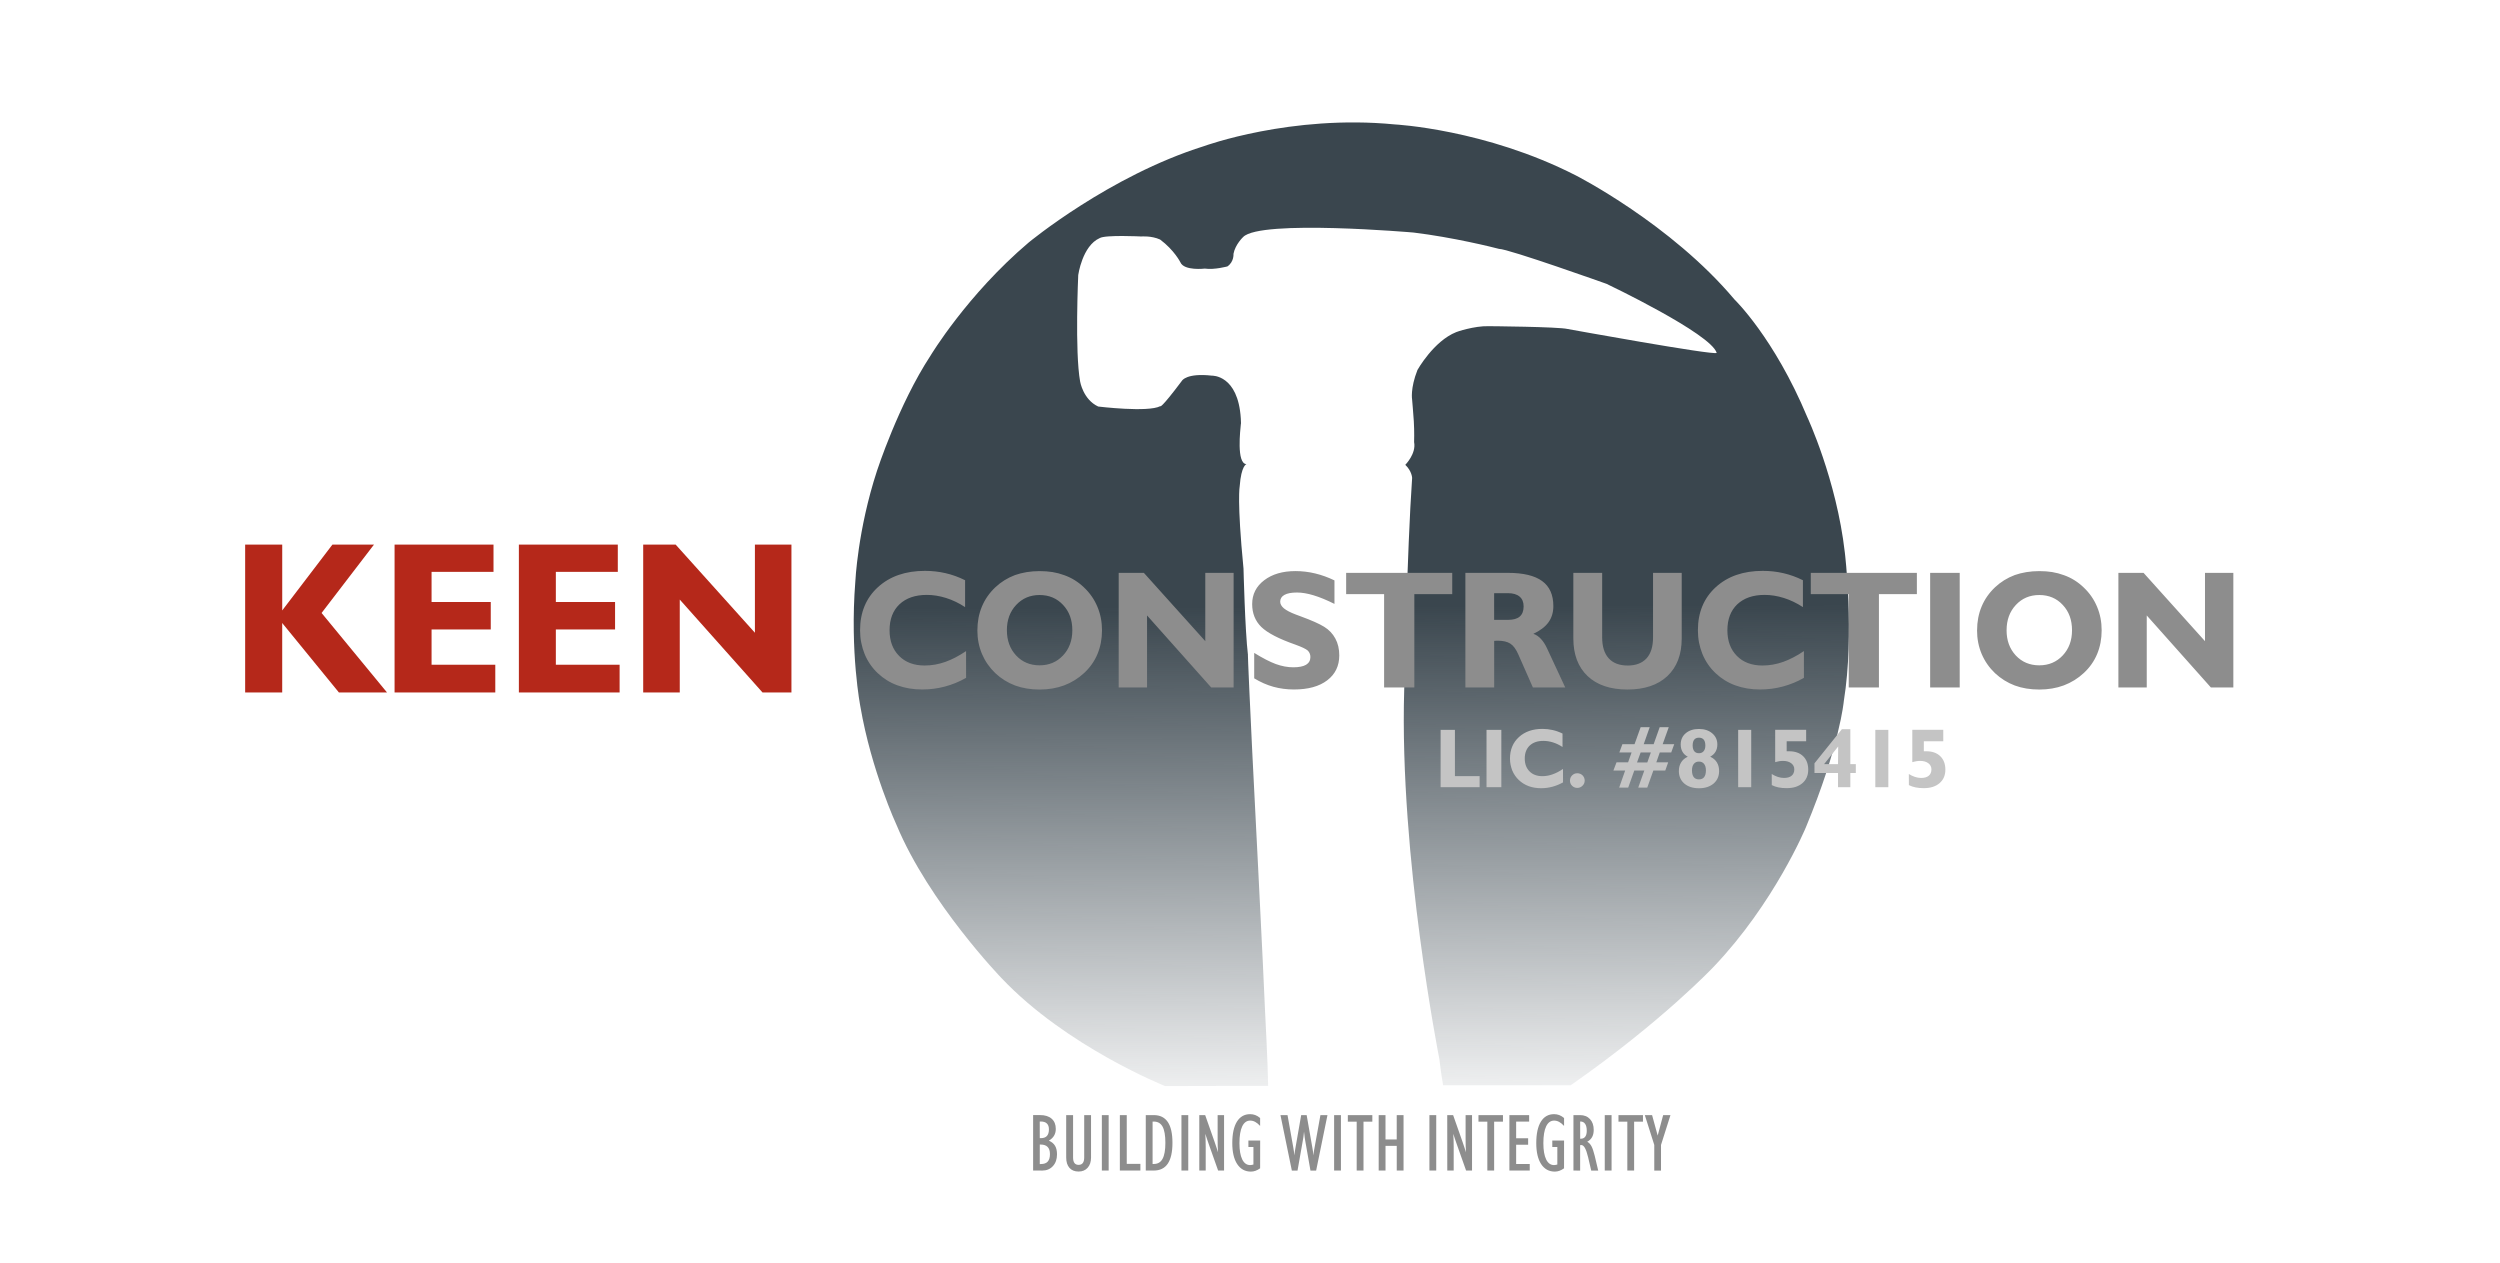
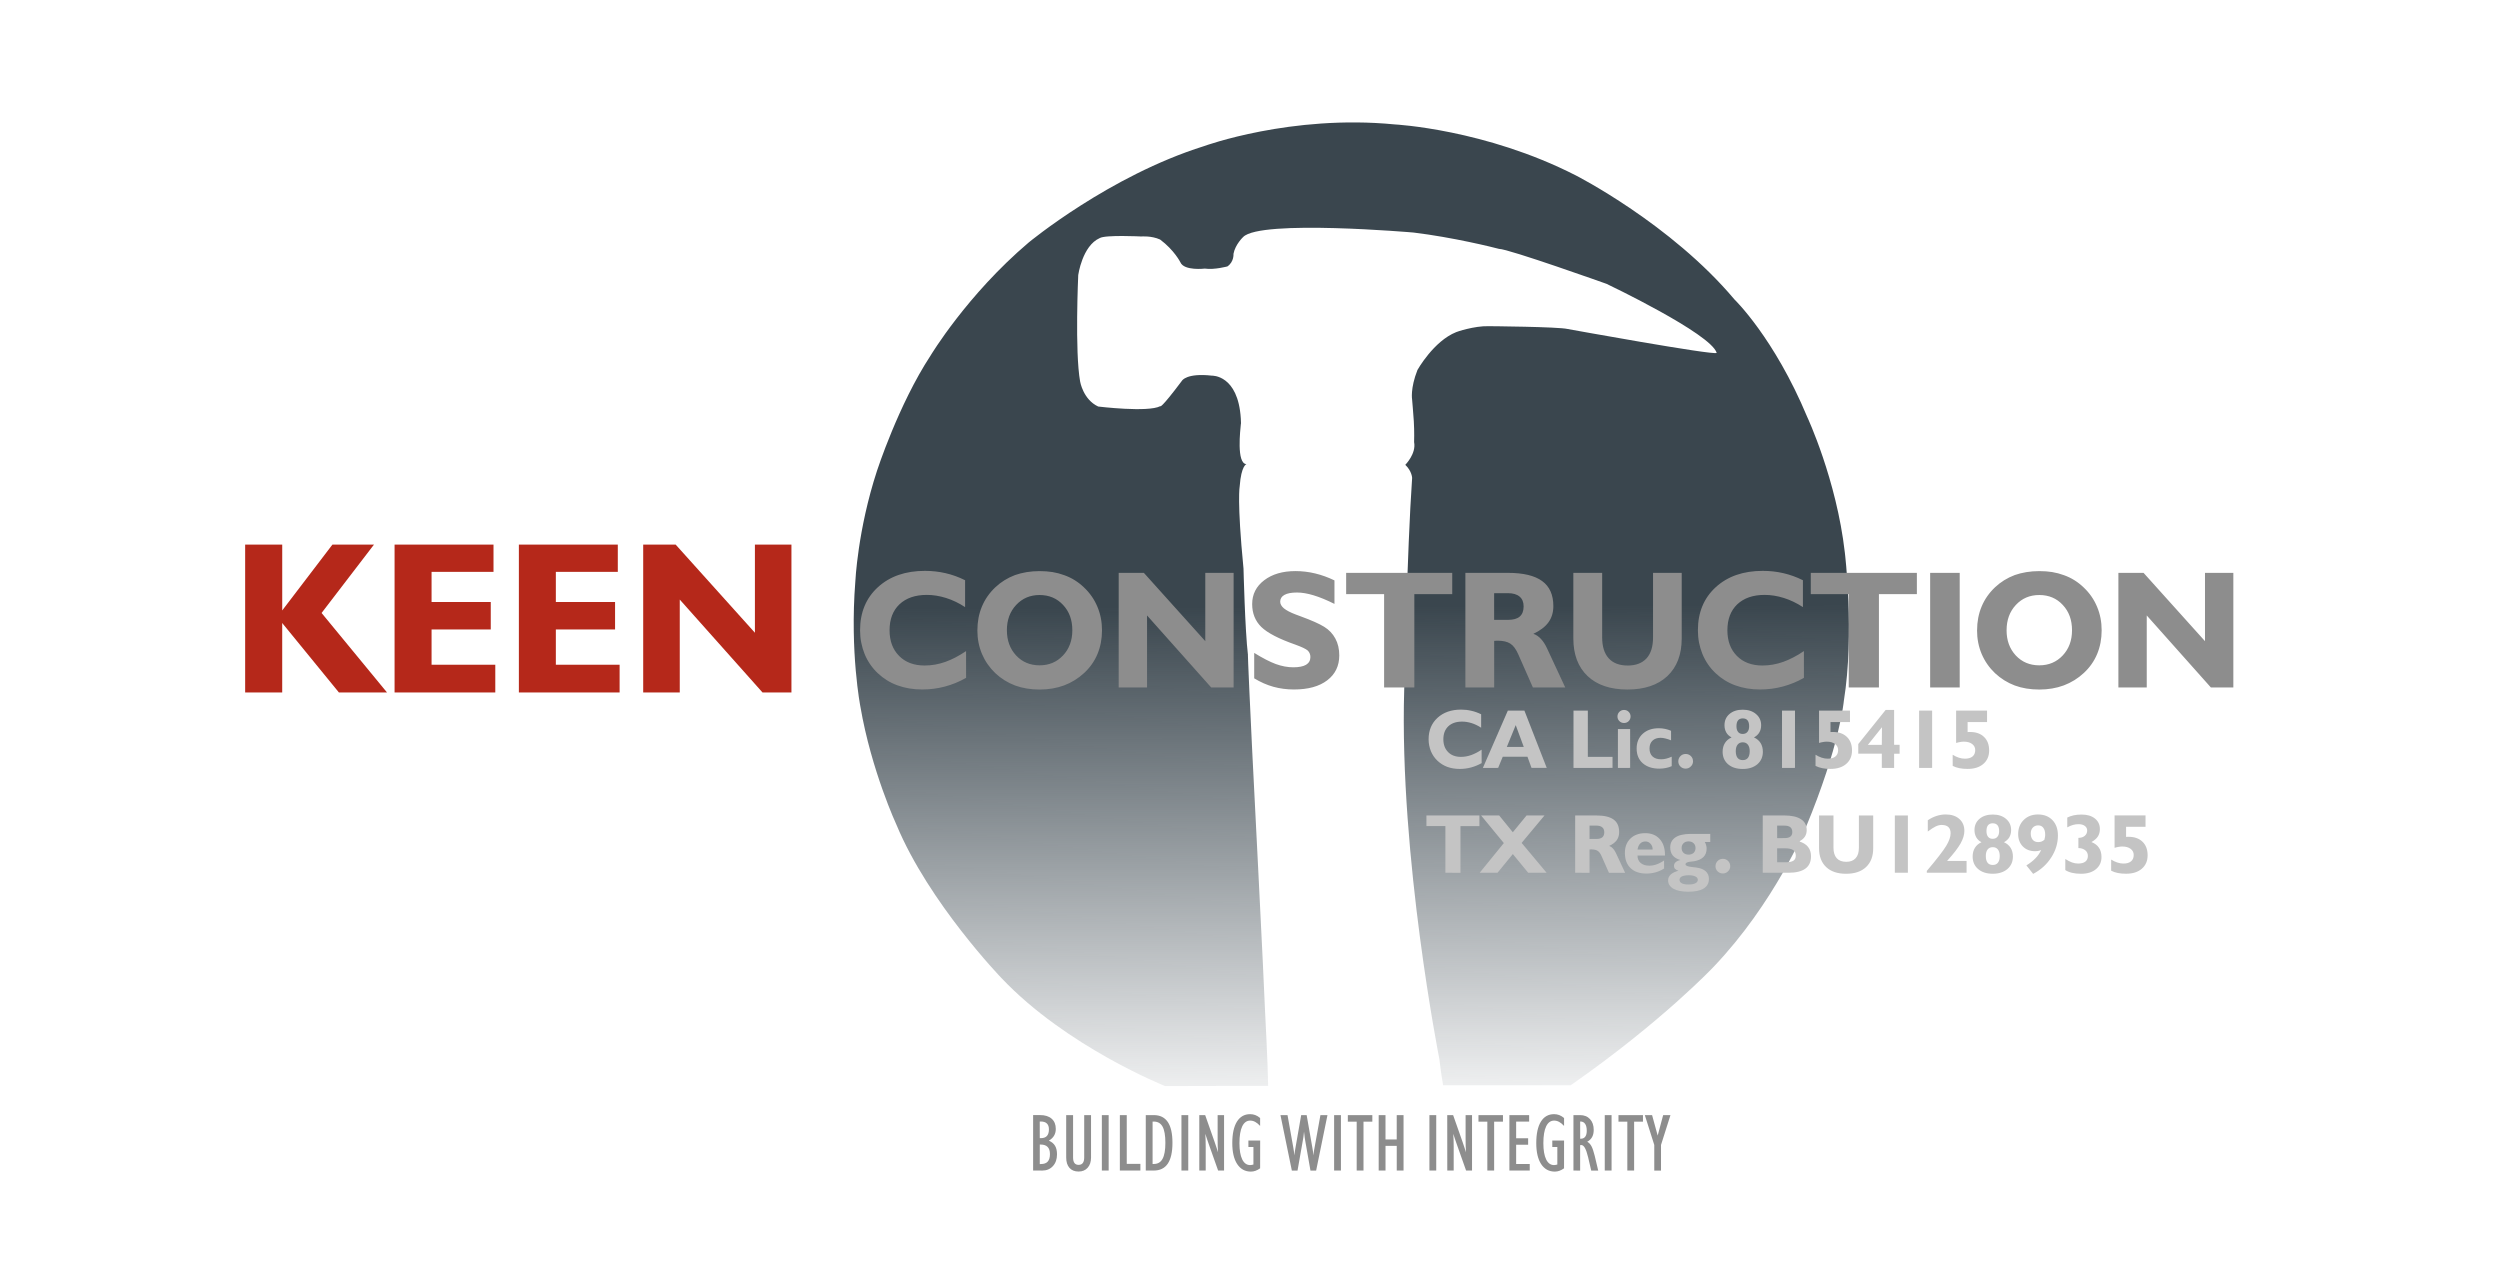
<svg xmlns="http://www.w3.org/2000/svg" width="325.94mm" height="164.65mm" viewBox="0 0 1231.9 622.3">
  <defs>
    <linearGradient id="a" x1="584.07" x2="585.13" y1="299.15" y2="557.95" gradientUnits="userSpaceOnUse">
      <stop stop-color="#3a464e" offset="0" />
      <stop stop-color="#3a464e" stop-opacity="0" offset="1" />
    </linearGradient>
  </defs>
  <path fill="url(#a)" d="M611.47 208.73s.04-.5 0-.02c-.3 3.07-2.28 19.8 2.74 20 0 0-2.58.6-3.33 10.85 0 0-1.42 6.83 1.87 40.65 0 0 .75 30.63 2.2 42.6 0 0-.38-3.94 2.1 47.4 0 0 5.96 116.53 6.27 127.03 0 0 1.5 28.63 1.57 37.82l-50.75.12s-48.56-19.3-80.68-53.25c0 0-35.63-36.94-51.63-75.3 0 0-12.43-26.76-17.86-58.4 0 0-5.25-26.86-2.5-61.6 0 0 1.12-25.45 10.68-54.64 0 0 10.57-32.62 26.38-56.75 0 0 18-30 48.37-55.75 0 0 39.7-32.87 86.44-47.5 0 0 42.82-15.68 93.95-10.68 0 0 44.56 2.3 89.2 25.12 0 0 46.8 23.8 78.18 61.13 0 0 19.5 18.75 35.85 57.88 0 0 14.42 30.82 18.54 66.82 0 0 4.88 39.75-.5 73.2 0 0-1.93 21.8-18.68 62.18 0 0-15.44 37.3-45.5 68.8 0 0-25.38 26.95-70.38 58.32h-62.9c-1.18-6.8-1.83-12.86-1.83-12.86s-19.8-99.7-17.33-182.1c0 0 1.42-68.58 3.9-104.3 0 0-.1-3.35-3.37-6.45 0 0 5.48-5.48 4.34-11.22 0 0 .18-5.1-.14-10.26-.3-4.96-.72-8.77-.84-10.7 0 0-.98-5.38 2.64-14.57 0 0 7.96-14.23 19.1-18.65.06-.1 8.94-3.12 15.9-2.92 0 0 34.57.26 39.07 1.4 0 0 72.05 13.1 73.38 11.77-2.83-9.55-54.27-34.03-54.27-34.03s-48.34-17.24-53.03-17.24c-2.75-.75-22.72-5.7-42.07-8.04 0 0-75.48-6.55-83.97 2.2 0 0-3.9 3.62-4.77 8.3 0 0 .35 3.9-3 6.2.02-.04-6.33 1.76-11.14 1.06 0 0-10.17 1.23-12.02-3.1 0 0-3-6-10-11.22-4.32-1.95-9.27-1.5-9.27-1.5s-17.77-.9-20.5.8c-8.58 3.8-10.57 18.2-10.57 18.2s-1.72 37.74.93 52.46c0 0 1.46 8.87 8.9 12.33 0 0 24.6 3 30.6-.18 0 0-.1 1.86 10.7-12.55 0 0 2.2-3.9 14.75-2.48 0 0 12.9-.57 14.23 21.12.04.8.08 1.63.1 2.48" />
  <g fill="#8d8d8d" style="font-feature-settings:normal;font-variant-caps:normal;font-variant-ligatures:normal;font-variant-numeric:normal">
    <path d="M512.36 560.84h.53q1.98 0 2.98-1.07 1-1.1 1-3.25 0-1.93-1-2.9-1-.98-2.95-.98h-.57zm0 12.75h.57q2.24 0 3.34-1.2 1.1-1.2 1.1-3.7 0-2.37-1.14-3.52-1.14-1.18-3.42-1.18h-.44zm-3.28 3.2v-27.33h3.36q3.75 0 5.78 1.8 2.03 1.78 2.03 5.04 0 1.9-.84 3.3-.8 1.4-2.57 2.47 2.1.92 3.05 2.54.96 1.6.96 4.2 0 3.6-2.02 5.8-2 2.2-5.27 2.2zM525.37 549.48h3.4v20.92q0 1.76.68 2.7.7.9 2.03.9 1.37 0 2.07-.9.7-.92.7-2.7v-20.92h3.37v20.92q0 3.16-1.68 5.04-1.66 1.85-4.46 1.85-2.9 0-4.5-1.82t-1.6-5.08zM542.95 576.8v-27.32h3.36v27.32zM551.82 576.8v-27.32h3.4v24.04h6.72v3.28zM567.95 573.56h.6q2.94 0 4.3-2.52 1.4-2.52 1.4-7.87 0-5.5-1.38-8-1.37-2.5-4.3-2.5h-.62zm-3.36 3.24v-27.32h3.92q4.64 0 6.93 3.4 2.3 3.4 2.3 10.25t-2.3 10.27q-2.3 3.4-6.93 3.4zM582.17 576.8v-27.32h3.36v27.32zM590.96 549.48h2.9l4.7 13.36q.4 1.05 1.17 3.5.3.97.47 1.46-.1-1.5-.16-3.1-.04-1.57-.04-3.38v-11.84h3.17v27.32h-2.93l-4.67-13.2q-.25-.7-.84-2.44-.57-1.74-.8-2.46.1 1.48.14 3.06.05 1.57.05 3.36v11.68h-3.16zM620.94 575.7q-1.13.8-2.27 1.22-1.1.4-2.28.4-4.3 0-6.75-3.7-2.42-3.7-2.42-10.33 0-6.87 2.28-10.58 2.32-3.7 6.52-3.7 1.35 0 2.56.46t2.36 1.44v3.9q-1.23-1.34-2.42-1.98-1.2-.65-2.46-.65-2.58 0-3.95 2.85-1.36 2.85-1.36 8.28 0 5.2 1.37 8 1.38 2.8 3.92 2.8.3 0 .72-.08.43-.08.88-.2v-8.65h-2.48v-3.16h5.8zM630.96 549.48h3.48l2.87 16.13q.14.7.26 1.6.14.87.28 2.12.1-1.07.2-1.95.13-.88.24-1.42l2.88-16.47h2.7l2.82 16.1q.2 1.03.33 2 .15.92.23 1.74.1-1.17.2-2.12.15-.98.33-1.8l2.87-15.92h3.47l-5.58 27.32h-2.8l-2.65-15.13q-.1-.53-.22-1.45-.1-.92-.3-2.62-.14 1.45-.26 2.4-.13.94-.27 1.65l-2.67 15.15h-2.8zM657.4 576.8v-27.32h3.36v27.32zM668.52 576.8v-24.08h-4.36v-3.24h12.07v3.24h-4.35v24.08zM679.36 576.8v-27.32h3.36v12h5.53v-12h3.36v27.32h-3.35v-12.17h-5.53v12.17zM704.36 576.8v-27.32h3.36v27.32zM713.14 549.48h2.9l4.7 13.36q.4 1.05 1.17 3.5.32.97.48 1.46-.1-1.5-.16-3.1-.04-1.57-.04-3.38v-11.84h3.17v27.32h-2.93l-4.67-13.2q-.25-.7-.84-2.44-.56-1.74-.8-2.46.1 1.48.15 3.06.05 1.57.05 3.36v11.68h-3.16zM732.9 576.8v-24.08h-4.37v-3.24h12.07v3.24h-4.35v24.08zM743.77 576.8v-27.32h9.73v3.2h-6.4v8.2h5.9v3.2h-5.9v9.48h6.7v3.24zM770.7 575.7q-1.13.8-2.27 1.22-1.1.4-2.28.4-4.3 0-6.74-3.7-2.4-3.7-2.4-10.33 0-6.87 2.27-10.58 2.3-3.7 6.5-3.7 1.36 0 2.57.46 1.2.47 2.36 1.44v3.9q-1.23-1.34-2.42-1.98-1.2-.65-2.46-.65-2.58 0-3.95 2.85t-1.37 8.28q0 5.2 1.37 8t3.9 2.8q.32 0 .73-.08.43-.08.88-.2v-8.65h-2.48v-3.16h5.8zM778.65 561.12h.3q1.44 0 2.18-1 .76-1 .76-2.93 0-2.23-.8-3.38-.8-1.18-2.3-1.18h-.15zm-3.32 15.68v-27.32h3.24q3.1 0 4.92 1.97 1.83 1.98 1.83 5.32 0 2.07-.78 3.5-.78 1.44-2.42 2.34 1.25.65 2.07 2.17.82 1.5 1.62 4.75l1.72 7.28h-3.44l-1.52-6.52q-.77-3.22-1.6-4.65-.8-1.42-1.84-1.42-.1 0-.2.03-.08 0-.3.05v12.52zM790.76 576.8v-27.32h3.36v27.32zM801.88 576.8v-24.08h-4.36v-3.24h12.07v3.24h-4.36v24.08zM810.5 549.48h3.58l2.76 10.08 2.7-10.08h3.6l-4.66 14.7v12.63h-3.32v-12.63z" />
  </g>
-   <g fill="#8d8d8d">
+   <g fill="#8d8d8d" style="font-feature-settings:normal;font-variant-caps:normal;font-variant-ligatures:normal;font-variant-numeric:normal">
    <path d="M476.05 334.02q-4.96 2.83-10.4 4.28-5.42 1.45-11.2 1.45-6.65 0-12.18-2.02-5.5-2-9.73-6-4.24-4-6.5-9.46-1.1-2.74-1.65-5.6-.58-2.9-.58-6.1 0-13.16 8.76-21.2 8.8-8.07 23.2-8.07 5.26 0 10.14 1.13 4.93 1.13 9.65 3.48v13.25q-4.64-3.03-9.44-4.52-4.8-1.5-9.4-1.5-8.57 0-13.5 4.64-4.88 4.65-4.88 12.8 0 7.9 4.7 12.63 4.67 4.73 12.58 4.73 5.17 0 10.2-1.78 5.06-1.82 10.22-5.33zM496.16 310.57q0 7.5 4.52 12.4 4.56 4.88 11.58 4.88 6.98 0 11.54-4.85 4.6-4.88 4.6-12.43 0-7.63-4.55-12.47-4.53-4.9-11.6-4.9-6.97 0-11.53 4.9-4.57 4.88-4.57 12.47zm-14.54 0q0-6.34 2.22-11.66 2.22-5.36 6.62-9.52 4.16-3.92 9.7-6.02 2.62-.92 5.72-1.45 3.15-.5 6.38-.5 3.4 0 6.38.47 3.03.5 5.8 1.54 5.46 1.94 9.74 6.06 4.32 4.08 6.58 9.5 2.26 5.35 2.26 11.6 0 6.35-2.22 11.68-2.22 5.32-6.58 9.36-4.32 4-9.85 6.1-5.5 2.05-12.1 2.05-6.67 0-12.08-2-5.42-2.03-9.74-6.07-4.27-4.08-6.58-9.48-2.26-5.4-2.26-11.63zM565.22 303.27v35.48h-13.97v-56.47h12.4l30.27 33.66v-33.66h13.96v56.47h-11.06zM618.02 334.27v-12.55q6.26 3.87 10.66 5.5 4.44 1.6 8.6 1.6t6.3-1.25q2.13-1.3 2.13-3.8 0-1.93-1.32-3.22-1.3-1.17-6.22-2.95-12.07-4.24-16.63-8.64-4.52-4.44-4.52-11.3 0-7.23 5.94-11.75 5.94-4.5 15.38-4.5 4.93 0 9.73 1.16 4.85 1.17 9.5 3.43v11.58q-5.74-2.87-10.3-4.24-4.53-1.37-8.16-1.37-4.1 0-6.2 1.17-2.08 1.17-2.08 3.35 0 1.73 1.85 3.3 1.9 1.53 5.77 3l2.47.92q8.04 2.94 11.6 5.16 3.54 2.18 5.48 5.77 1.94 3.56 1.94 8.32 0 7.75-5.93 12.27-5.9 4.52-16.4 4.52-5.3 0-10.13-1.33-4.8-1.33-9.45-4.16zM682.03 338.75v-45.98h-18.7v-10.5h52.28v10.5h-18.68v45.98zM743.03 305.45q3.92 0 5.8-1.6 1.95-1.67 1.95-5.02 0-3.2-1.98-4.84-1.98-1.7-5.77-1.7h-6.78v13.15zm-20.95 33.3v-56.47h20.87q11.46 0 16.95 4.04 5.53 4 5.53 12.35 0 4.64-2.42 8-2.4 3.3-7.42 5.64 2.1.74 3.76 2.56 1.65 1.77 2.94 4.56l9 19.33h-15.94l-7.18-16.27q-1.7-3.9-3.92-5.32-2.22-1.46-6.34-1.46l-.84.04-.8.04v22.97zM828.68 282.28v32.33q0 11.88-7.06 18.54-7.07 6.62-19.66 6.62-12.64 0-19.66-6.62-7.02-6.66-7.02-18.53V282.3h14.2v31.77q0 6.74 3.23 10.33 3.24 3.55 9.38 3.55 6 0 9.28-3.55 1.58-1.78 2.38-4.32.8-2.58.8-6v-31.78zM888.9 334.02q-4.96 2.83-10.4 4.28-5.42 1.45-11.2 1.45-6.66 0-12.18-2.02-5.5-2-9.73-6-4.25-4-6.5-9.46-1.1-2.74-1.67-5.6-.56-2.9-.56-6.1 0-13.16 8.76-21.2 8.8-8.07 23.2-8.07 5.25 0 10.14 1.13 4.92 1.13 9.65 3.48v13.25q-4.65-3.03-9.45-4.52-4.8-1.5-9.4-1.5-8.56 0-13.5 4.64-4.87 4.65-4.87 12.8 0 7.9 4.68 12.63t12.6 4.73q5.16 0 10.2-1.78 5.05-1.82 10.22-5.33zM910.98 338.75v-45.98h-18.7v-10.5h52.28v10.5h-18.7v45.98zM951.1 338.75v-56.47h14.57v56.47zM988.76 310.57q0 7.5 4.52 12.4 4.56 4.88 11.6 4.88 6.97 0 11.53-4.85 4.6-4.88 4.6-12.43 0-7.63-4.55-12.47-4.52-4.9-11.58-4.9-7 0-11.55 4.9-4.56 4.88-4.56 12.47zm-14.53 0q0-6.34 2.22-11.66 2.22-5.36 6.62-9.52 4.16-3.92 9.7-6.02 2.6-.92 5.72-1.45 3.14-.5 6.37-.5 3.4 0 6.37.47 3.03.5 5.82 1.54 5.45 1.94 9.72 6.06 4.32 4.08 6.58 9.5 2.26 5.35 2.26 11.6 0 6.35-2.22 11.68-2.22 5.32-6.58 9.36-4.3 4-9.84 6.1-5.5 2.05-12.1 2.05-6.67 0-12.08-2-5.4-2.03-9.73-6.07-4.28-4.08-6.58-9.48-2.27-5.4-2.27-11.63zM1057.83 303.27v35.48h-13.97v-56.47h12.4l30.27 33.66v-33.66h13.97v56.47h-11.07z" />
  </g>
-   <g fill="#b5281a">
+   <g fill="#b5281a" style="font-feature-settings:normal;font-variant-caps:normal;font-variant-ligatures:normal;font-variant-numeric:normal">
    <path d="M120.8 341.22v-72.86h18.27v32.44l24.74-32.45h20.48l-25.83 33.7 32.24 39.17H167L139.06 307v34.22zM194.43 341.22v-72.86h48.75v13.43h-30.52v14.84h29.17v13.54h-29.17v17.4h31.4v13.64zM255.68 341.22v-72.86h48.75v13.43H273.9v14.84h29.18v13.54H273.9v17.4h31.42v13.64zM334.96 295.44v45.78h-18.02v-72.86h16l39.05 43.43v-43.44h18v72.86h-14.26z" />
  </g>
-   <g fill="#c4c4c4">
-     <path d="M709.87 387.9v-28.24h7.06v22.78h12.17v5.45zM732.5 387.9v-28.24h7.3v28.23zM770.2 385.53q-2.5 1.4-5.22 2.14-2.7.73-5.6.73-3.32 0-6.08-1-2.75-1.02-4.87-3.02t-3.25-4.72q-.54-1.38-.82-2.8-.3-1.46-.3-3.06 0-6.58 4.4-10.6 4.4-4.03 11.6-4.03 2.62 0 5.06.57 2.47.56 4.83 1.73v6.62q-2.32-1.52-4.72-2.27-2.4-.74-4.7-.74-4.3 0-6.75 2.3-2.44 2.33-2.44 6.4 0 3.96 2.34 6.32 2.34 2.36 6.3 2.36 2.58 0 5.1-.9 2.53-.9 5.1-2.65zM773.62 384.66q0-1.5 1.03-2.56 1.05-1.07 2.58-1.07 1.52 0 2.6 1.05.5.52.77 1.15t.27 1.43q0 1.5-1.1 2.54-1.06 1.05-2.54 1.05-1.5 0-2.56-1.03-1.05-1.05-1.05-2.56zM808.44 370.78l-1.78 4.92h5.07l1.74-4.92zm0-12.43h4.46l-2.95 8.37h4.9l2.97-8.37h4.47l-3 8.37h5.7l-1.48 4.06h-5.65l-1.7 4.88h5.85l-1.43 4.04h-5.88l-3 8.4h-4.45l3-8.4h-4.94l-3 8.4h-4.45l2.95-8.4h-5.8l1.54-4.04h5.7l1.73-4.88h-6.03l1.5-4.06h5.98zM837.18 375.28q-1.63 0-2.54 1.15-.9 1.13-.9 3.2 0 2.2.88 3.32.86 1.1 2.56 1.1t2.56-1.12q.87-1.13.87-3.3 0-2.05-.9-3.2-.9-1.15-2.52-1.15zm-3.1-7.9q0 1.8.8 2.8.8.98 2.3.98 1.47 0 2.3-1 .85-.98.85-2.77 0-1.95-.8-2.92t-2.35-.97q-1.55 0-2.34.98-.77.95-.77 2.9zm-2.43 5.48q-1.74-.9-2.6-2.44-.87-1.56-.87-3.56 0-3.43 2.46-5.53 2.48-2.12 6.54-2.12 4.04 0 6.54 2.15 2.52 2.12 2.52 5.5 0 2.05-.9 3.57-.87 1.5-2.63 2.44 2.2 1 3.3 2.8 1.1 1.8 1.1 4.26 0 3.82-2.7 6.16-1.35 1.15-3.14 1.73-1.8.6-4.08.6-4.52 0-7.23-2.32-2.68-2.32-2.68-6.16 0-2.46 1.1-4.24 1.08-1.8 3.28-2.82zM856.5 387.9v-28.24h6.43v28.23zM873.04 381.4q1.5.94 3.03 1.44 1.53.5 3 .5 2.45 0 3.76-1.08 1.33-1.1 1.33-3.17 0-1.85-1.53-3-1.52-1.15-4.08-1.15-.63 0-.9.04-.27 0-.82.1-.52.1-.96.2-.45.08-1.13.28v-15.93H890v5.63h-9.6v4.95l.47-.02h.73q4.4 0 6.9 2.43 2.52 2.42 2.52 6.66 0 4.17-2.86 6.63-2.85 2.46-7.75 2.46-2.25 0-4.05-.37-1.8-.36-3.3-1.13zM905.7 376.53l.08-8.68-6.94 8.68zm0 11.36v-7h-11.6v-4.75l13.5-16.82h4.17v17.2h2.7v4.38h-2.7v7zM924.08 387.9v-28.24h6.42v28.23zM940.6 381.4q1.5.94 3.04 1.44 1.53.5 3 .5 2.45 0 3.76-1.08 1.33-1.1 1.33-3.17 0-1.85-1.53-3-1.52-1.15-4.08-1.15-.63 0-.9.04-.27 0-.82.1-.52.1-.96.2-.45.08-1.13.28v-15.93h15.26v5.63h-9.58v4.95l.46-.02h.73q4.4 0 6.9 2.43 2.52 2.42 2.52 6.66 0 4.17-2.87 6.63-2.85 2.46-7.75 2.46-2.26 0-4.06-.37t-3.3-1.13z" />
+   <g fill="#c4c4c4" style="font-feature-settings:normal;font-variant-caps:normal;font-variant-ligatures:normal;font-variant-numeric:normal">
+     <path d="M730.1 376.03q-2.48 1.4-5.2 2.14-2.7.73-5.6.73-3.33 0-6.1-1-2.74-1.02-4.86-3.02t-3.25-4.72q-.55-1.38-.83-2.8-.3-1.46-.3-3.06 0-6.58 4.4-10.6 4.4-4.03 11.6-4.03 2.62 0 5.06.57 2.47.56 4.83 1.73v6.62q-2.32-1.52-4.72-2.27t-4.7-.74q-4.3 0-6.75 2.3-2.45 2.33-2.45 6.4 0 3.96 2.34 6.32 2.33 2.36 6.3 2.36 2.57 0 5.1-.9 2.52-.9 5.1-2.65zM742.5 368.06h8.35l-3.96-10.74zM730.7 378.4l12.3-28.24h8.17l11 28.23h-7.5l-2-5.5h-12.18l-2.26 5.5zM775.36 378.4v-28.24h7.06v22.78h12.17v5.45zM797.24 378.4v-19.14h6.03v19.13zm-.22-25.34q0-1.33.93-2.28.94-.95 2.3-.95 1.37 0 2.3.93.93.93.93 2.3 0 1.33-.93 2.28-.93.93-2.3.93-1.36 0-2.3-.95-.93-.95-.93-2.26zM823.76 377.53q-1.3.6-2.83.9-1.53.33-3.3.33-5.1 0-8.14-2.66-3.02-2.67-3.02-7.25 0-4.5 2.97-7.24 3-2.76 7.95-2.76 1.6 0 3.1.32 1.5.3 2.94.93v4.7q-1.46-.6-2.77-.9-1.3-.34-2.36-.34-2.55 0-4.03 1.42-1.45 1.4-1.45 3.87 0 2.5 1.47 3.9 1.5 1.4 4.25 1.4 1.15 0 2.43-.3 1.3-.32 2.78-.98zM827 375.16q0-1.5 1.04-2.56 1.05-1.07 2.58-1.07 1.52 0 2.6 1.05.5.52.77 1.15.26.62.26 1.43 0 1.5-1.1 2.54-1.06 1.05-2.54 1.05-1.5 0-2.56-1.03-1.05-1.05-1.05-2.56zM858.76 365.78q-1.63 0-2.54 1.15-.9 1.13-.9 3.2 0 2.2.88 3.32.86 1.1 2.56 1.1t2.56-1.12.87-3.3q0-2.05-.92-3.2-.9-1.15-2.52-1.15zm-3.1-7.9q0 1.8.8 2.8t2.3.98q1.47 0 2.3-1 .85-.98.85-2.77 0-1.95-.78-2.92t-2.36-.97q-1.55 0-2.34.98-.77.95-.77 2.9zm-2.43 5.48q-1.74-.9-2.6-2.44-.87-1.56-.87-3.56 0-3.43 2.46-5.53 2.48-2.12 6.54-2.12 4.04 0 6.54 2.15 2.52 2.12 2.52 5.5 0 2.05-.9 3.57-.87 1.5-2.63 2.44 2.17 1 3.28 2.8 1.1 1.8 1.1 4.26 0 3.82-2.7 6.16-1.35 1.15-3.14 1.73-1.8.6-4.08.6-4.52 0-7.23-2.32-2.68-2.32-2.68-6.16 0-2.46 1.1-4.24 1.08-1.8 3.28-2.82zM878.1 378.4v-28.24h6.4v28.23zM894.62 371.9q1.5.95 3.03 1.45 1.53.5 3 .5 2.45 0 3.76-1.08 1.34-1.1 1.34-3.17 0-1.84-1.53-3-1.5-1.14-4.07-1.14-.63 0-.9.04-.27.02-.82.12-.5.08-.95.18-.45.1-1.13.3v-15.94h15.25v5.63H902v4.94l.45-.02.73-.02q4.4 0 6.9 2.44 2.52 2.42 2.52 6.66 0 4.18-2.86 6.64-2.85 2.46-7.75 2.46-2.27 0-4.07-.36t-3.3-1.13zM927.28 367.03l.08-8.68-6.94 8.68zm0 11.36v-7h-11.6v-4.75l13.5-16.82h4.17v17.2h2.7v4.38h-2.7v7zM945.66 378.4v-28.24h6.42v28.23zM962.2 371.9q1.48.95 3.02 1.45t3 .5q2.45 0 3.76-1.08 1.33-1.1 1.33-3.17 0-1.84-1.52-3-1.52-1.14-4.08-1.14-.63 0-.9.04-.27.02-.82.12-.52.08-.96.18-.45.1-1.13.3v-15.94h15.24v5.63h-9.58v4.94l.46-.02.73-.02q4.4 0 6.9 2.44 2.52 2.42 2.52 6.66 0 4.18-2.86 6.64-2.84 2.46-7.74 2.46-2.26 0-4.06-.36-1.8-.36-3.3-1.13zM712.23 430.06v-23h-9.34v-5.24H729v5.25h-9.34v23zM729.13 430.06l11.9-14.63-11.2-13.6h8.9l6.73 8.27 6.78-8.28h8.84l-11.28 13.53 12.3 14.7h-9.07l-7.57-9.2-7.53 9.2zM786.65 413.4q1.96 0 2.9-.8.97-.82.97-2.5 0-1.6-.98-2.42-1-.85-2.9-.85h-3.38v6.58zm-10.47 16.66v-28.23h10.43q5.74 0 8.5 2 2.75 2 2.75 6.2 0 2.3-1.2 4-1.22 1.64-3.72 2.8 1.05.37 1.87 1.28.83.9 1.48 2.3l4.5 9.66h-7.97l-3.6-8.13q-.83-1.96-1.95-2.67-1.1-.72-3.16-.72l-.44.02-.4.02v11.48zM820 427.96q-1.93 1.25-4.13 1.88-2.18.62-4.64.62-4.96 0-7.77-2.7-2.78-2.7-2.78-7.5 0-4.4 2.72-7.05 2.74-2.66 7.33-2.66 4.48 0 7.08 2.87 2.63 2.87 2.63 7.94v.2H806.9v.08q0 2.26 1.55 3.6 1.55 1.33 4.25 1.33 1.88 0 3.64-.65.93-.32 1.8-.8.92-.45 1.85-1.12zm-13.07-9.34l7.43-.02q0-.9-.28-1.62t-.85-1.3q-.95-1.04-2.46-1.04-1.54 0-2.55 1.03-1 1.03-1.3 2.95zM827.6 433.5q0 1.14 1.1 1.75 1.14.6 3.36.6 2.18 0 3.35-.6 1.2-.6 1.2-1.72 0-1.03-1.17-1.63t-3.25-.6q-2.2 0-3.4.56-1.18.58-1.18 1.63zm4.46-18.9q-1.53 0-2.48.9t-.95 2.37q0 1.45.93 2.36.95.9 2.5.9 1.57 0 2.5-.88.93-.9.93-2.38 0-1.47-.94-2.36-.93-.9-2.5-.9zm-4.02 9.18q-2.54-.72-3.8-2.26-1.22-1.55-1.22-3.93 0-3.24 2.56-4.96 1.25-.85 3.13-1.27 1.9-.44 4.3-.44h9.74v4h-2.7q.44.7.66 1.53.24.82.24 1.73 0 2.57-1.53 4.1-1.5 1.54-4.57 2.1l-1.92.23q-2.37.22-2.37 1.3 0 1 3.27 1.34l2 .23q3.06.4 4.66 1.83 1.6 1.43 1.6 3.8 0 3.08-2.57 4.7t-7.64 1.6q-4.66 0-7.3-1.48-2.6-1.5-2.6-4.14 0-1.64 1.28-2.85 1.3-1.2 3.82-1.88-1.07-.32-1.68-.93-.54-.58-.54-1.43 0-1.06.78-1.8.8-.75 2.42-1.12zM845.34 426.83q0-1.5 1.03-2.56 1.05-1.07 2.58-1.07 1.52 0 2.6 1.05.5.52.77 1.15t.27 1.43q0 1.5-1.1 2.54-1.07 1.05-2.55 1.05-1.5 0-2.56-1.03-1.06-1.06-1.06-2.57zM875.7 424.9h4.1q2.75 0 3.92-.78 1.17-.76 1.17-2.54 0-1.82-1.26-2.68-1.23-.87-3.87-.87h-4.06zm3.66-11.92q1.9 0 2.85-.72.96-.73.96-2.2 0-1.66-.97-2.45-.96-.77-2.84-.77h-3.65v6.15zm-10.75 17.08v-28.24h10.42q5.57 0 8.4 1.84 2.84 1.8 2.84 5.4 0 1.86-.95 3.28t-2.8 2.26q3 .9 4.43 2.74 1.45 1.84 1.45 4.62 0 4.04-2.8 6.08-2.8 2.02-8.36 2.02zM923.04 401.83V418q0 5.93-3.53 9.26-3.52 3.3-9.82 3.3-6.32 0-9.83-3.3-3.5-3.33-3.5-9.26v-16.17h7.1v15.88q0 3.38 1.6 5.18 1.62 1.78 4.7 1.78 3 0 4.63-1.78.8-.9 1.2-2.16.4-1.3.4-3v-15.9zM933.7 430.06v-28.23h6.43v28.23zM949.46 430.06v-.9q7.37-8.73 9.55-12.34 1.08-1.78 1.62-3.33.55-1.56.55-2.88 0-2.05-1.1-3.08-1.1-1.03-3.36-1.03-1.35 0-2.92.75-1.55.75-3.86 2.5v-5.56q2.1-1.43 4.32-2.13 2.24-.73 4.52-.73 4.2 0 6.68 2.2 2.5 2.18 2.5 5.9 0 2.86-1.87 6.2-1.88 3.34-6.64 8.6h9.6v5.82zM981.95 417.45q-1.63 0-2.54 1.15-.88 1.13-.88 3.2 0 2.2.87 3.32.85 1.1 2.55 1.1t2.56-1.12q.88-1.13.88-3.3 0-2.05-.9-3.2-.9-1.15-2.53-1.15zm-3.1-7.9q0 1.8.8 2.8t2.3.98q1.47 0 2.3-1 .85-.98.85-2.77 0-1.94-.8-2.9t-2.35-.98q-1.55 0-2.34.97-.76.95-.76 2.9zm-2.43 5.48q-1.74-.9-2.6-2.44-.87-1.57-.87-3.57 0-3.43 2.46-5.53 2.5-2.12 6.55-2.12 4.04 0 6.54 2.14 2.5 2.12 2.5 5.5 0 2.05-.88 3.57-.88 1.48-2.64 2.43 2.18 1 3.3 2.8 1.1 1.8 1.1 4.26 0 3.8-2.7 6.15-1.36 1.15-3.15 1.73-1.8.6-4.08.6-4.52 0-7.23-2.33-2.68-2.32-2.68-6.16 0-2.47 1.1-4.25 1.08-1.8 3.28-2.82zM1007.4 413.8l.28-1.34q.08-.63.1-.77 0-.35 0-.5 0-2.1-.92-3.28-.9-1.2-2.5-1.2-1.66 0-2.67 1.1-1.02 1.1-1.02 2.9 0 1.92.97 3.1.97 1.14 2.66 1.14.88 0 1.6-.24.73-.26 1.5-.9zm-1.63 5.06q-.27.12-.65.24-.36.1-.75.2-.38.06-.76.1-.38.04-.82.04-3.7 0-6.02-2.34-2.3-2.36-2.3-6.14 0-4.2 2.73-6.92 2.73-2.7 7.03-2.7 4.48 0 7.15 2.8 2.68 2.8 2.68 7.57 0 5.72-3.3 10.83-3.26 5.1-8.9 8.07l-3.34-4.18q2.64-1.6 4.46-3.5 1.84-1.86 2.8-4.06zM1017.7 428.73v-5.45q1.82 1.15 3.3 1.7 1.52.54 3 .54 2.38 0 3.6-.97 1.22-.97 1.22-2.76 0-1.73-1.23-2.76-.66-.54-1.5-.83-.83-.3-1.94-.3v-5.03q1.92 0 3.13-1 1.2-1.02 1.2-2.64 0-1.37-1.15-2.24t-3.1-.87q-1.4 0-2.76.38-1.36.37-2.8 1.2v-4.84q1.38-.7 3.14-1.1 1.75-.38 3.93-.38 4.12 0 6.56 1.96 2.44 1.96 2.44 5.2 0 2.1-1 3.66-1 1.53-3.17 2.73 2.48.96 3.7 2.8 1.26 1.84 1.26 4.56 0 3.75-2.72 6-2.7 2.27-7.37 2.27-2.5 0-4.44-.47-1.92-.46-3.33-1.37zM1040.3 423.56q1.5.95 3.03 1.45 1.53.52 3 .52 2.45 0 3.76-1.1 1.32-1.08 1.32-3.16 0-1.84-1.53-3-1.53-1.14-4.1-1.14-.62 0-.9.04-.26.02-.8.12-.53.08-.97.18-.45.1-1.13.3V401.8h15.25v5.63h-9.58v4.95l.46-.02.73-.02q4.4 0 6.9 2.44 2.52 2.42 2.52 6.66 0 4.18-2.86 6.64-2.85 2.46-7.75 2.46-2.26 0-4.06-.36-1.8-.36-3.3-1.13z" />
  </g>
</svg>
